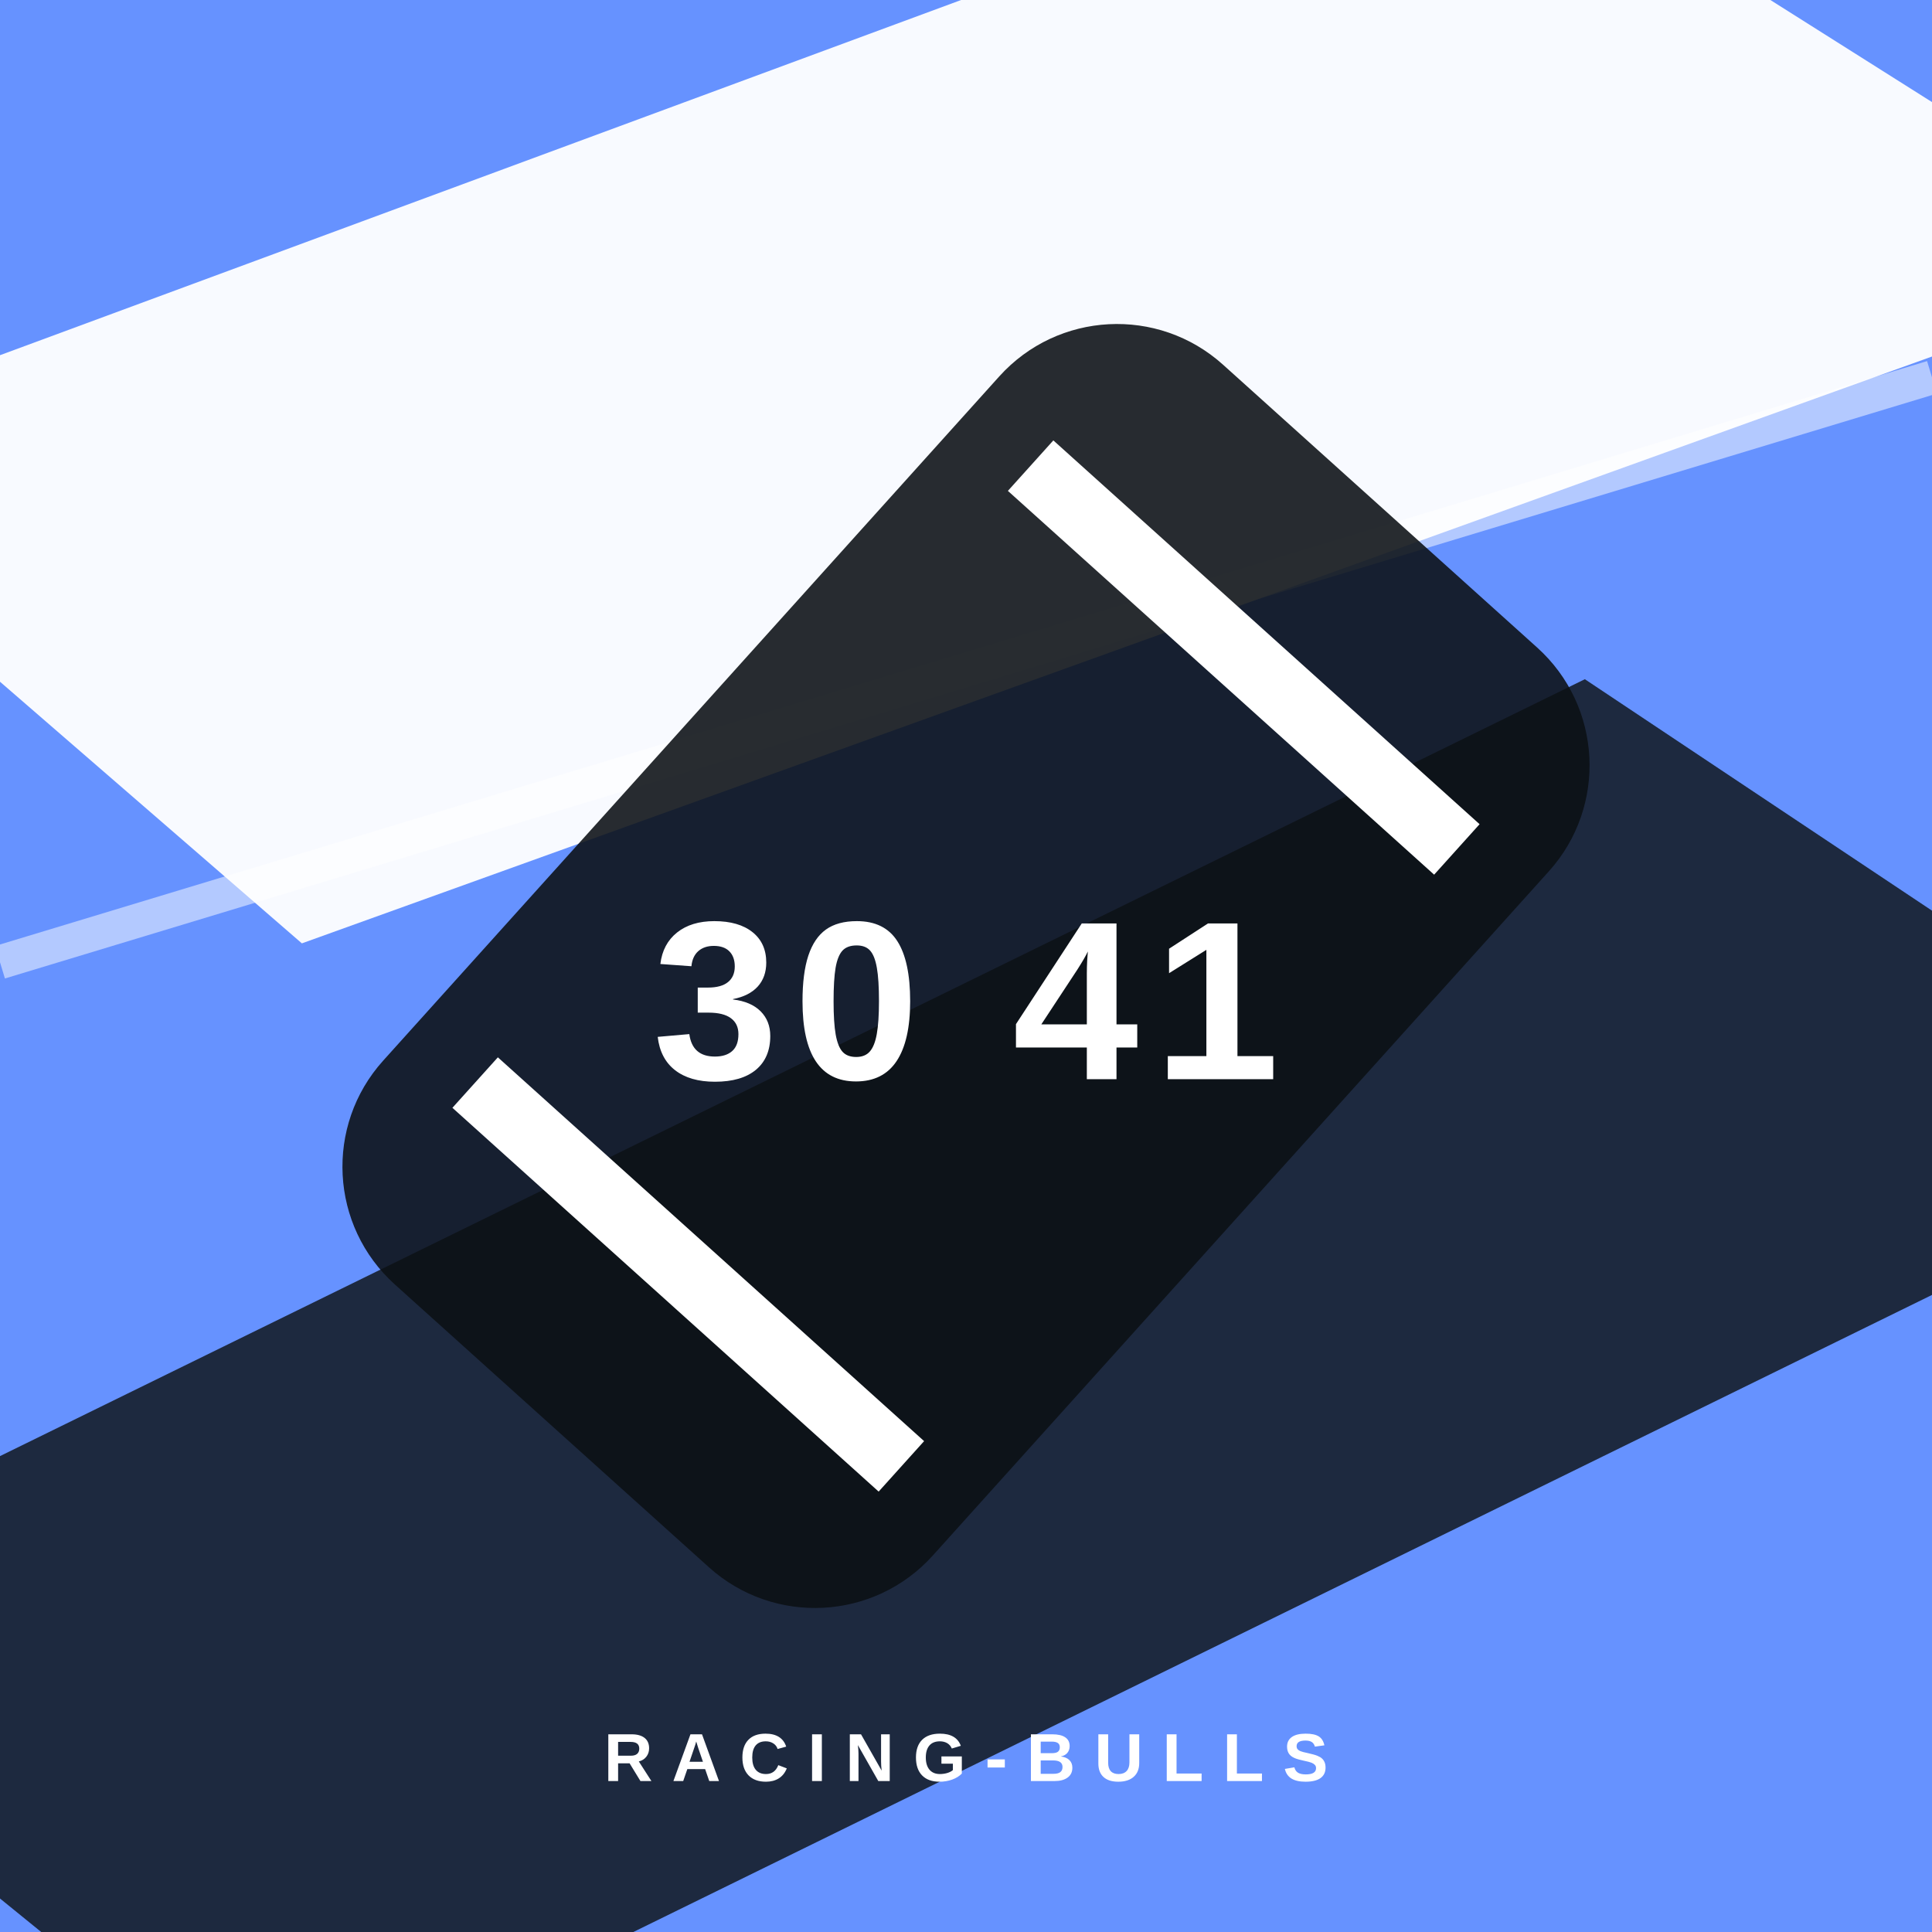
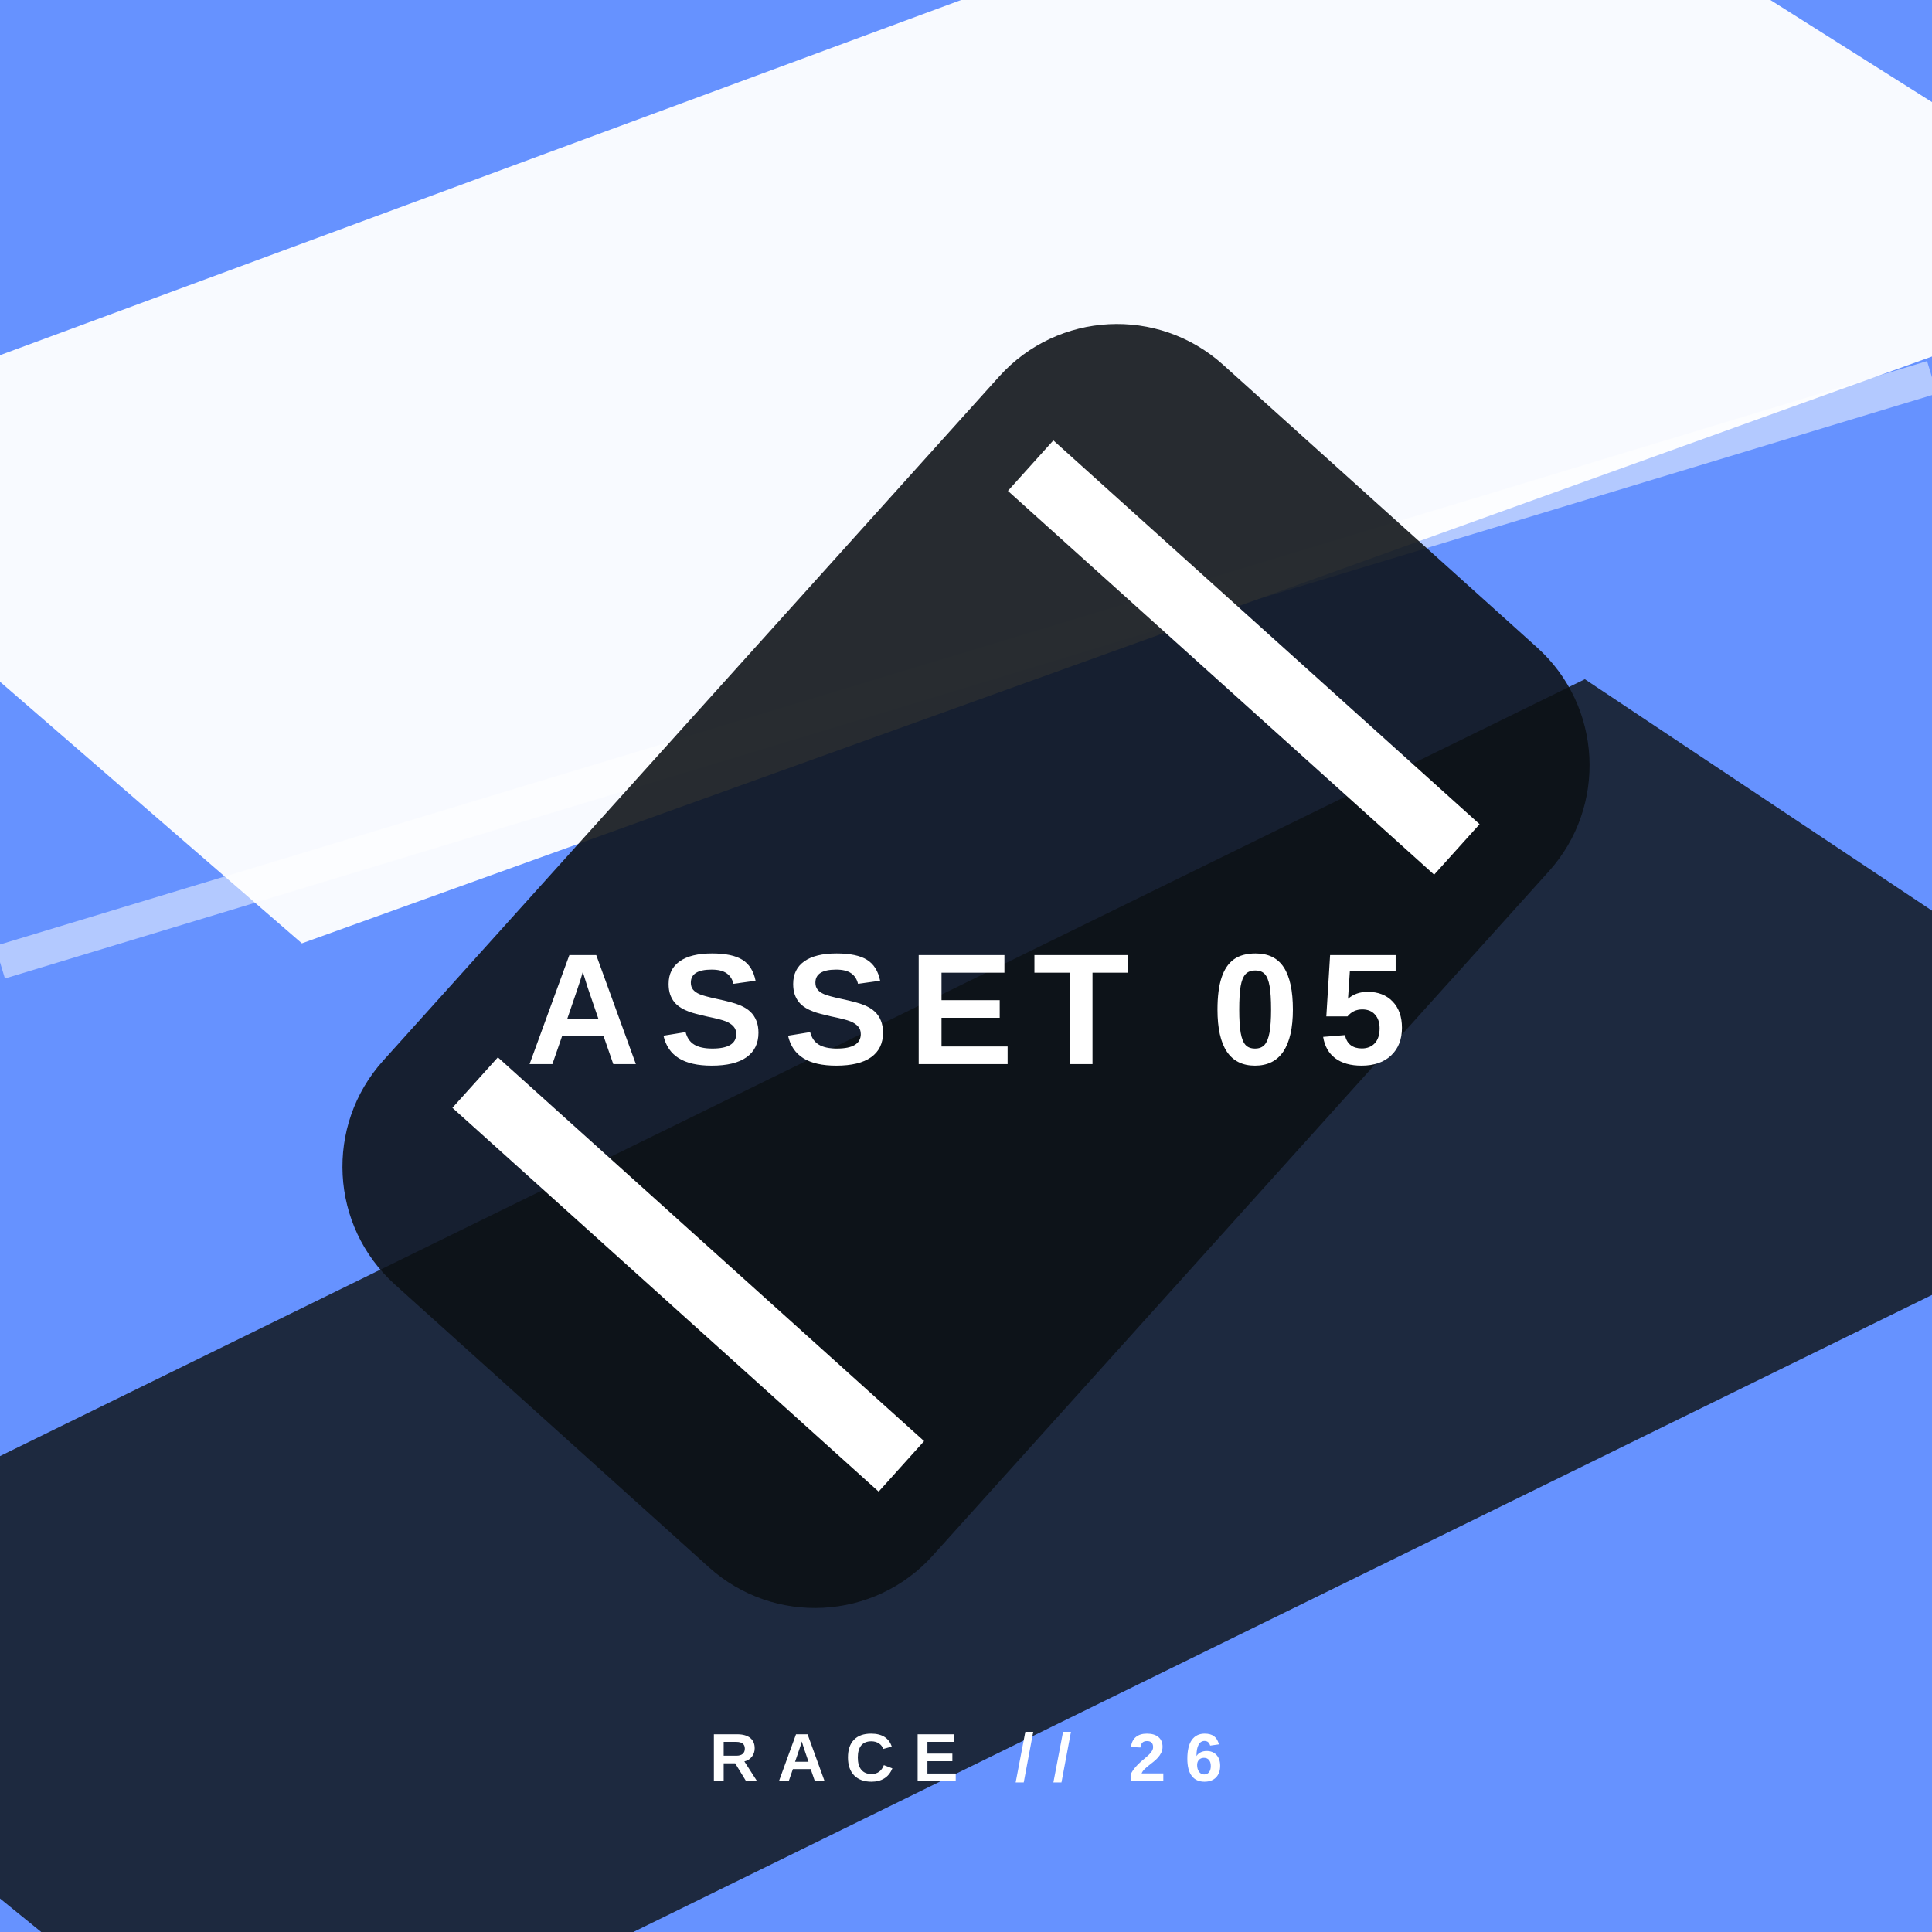
<svg xmlns="http://www.w3.org/2000/svg" width="512" height="512" viewBox="0 0 512 512">
  <rect width="512" height="512" fill="#6692FF" />
  <path d="M-70 120 L390 -50 L580 70 L80 250 Z" fill="#FFFFFF" opacity=".95" />
  <path d="M-90 430 L420 180 L600 300 L70 560 Z" fill="#111820" opacity=".86" />
  <path d="M0 255 L512 100" stroke="#fff" stroke-opacity=".5" stroke-width="9" />
  <g transform="rotate(42 256 256)">
    <rect x="158" y="92" width="196" height="328" rx="42" fill="#0b1014" opacity=".88" />
    <path d="M180 146 H332" stroke="#FFFFFF" stroke-width="18" />
    <path d="M180 366 H332" stroke="#FFFFFF" stroke-width="18" />
  </g>
-   <text x="256" y="286" text-anchor="middle" fill="#fff" font-family="Arial, sans-serif" font-size="60" font-weight="700" letter-spacing="4">30 41</text>
-   <text x="256" y="472" text-anchor="middle" fill="#fff" font-family="Arial, sans-serif" font-size="18" font-weight="700" letter-spacing="5">RACING-BULLS</text>
+   <text x="256" y="282" text-anchor="middle" fill="#fff" font-family="Arial, sans-serif" font-size="42" font-weight="700" letter-spacing="5">ASSET 05</text>
+   <text x="256" y="472" text-anchor="middle" fill="#fff" font-family="Arial, sans-serif" font-size="18" font-weight="700" letter-spacing="5">RACE // 26</text>
</svg>
